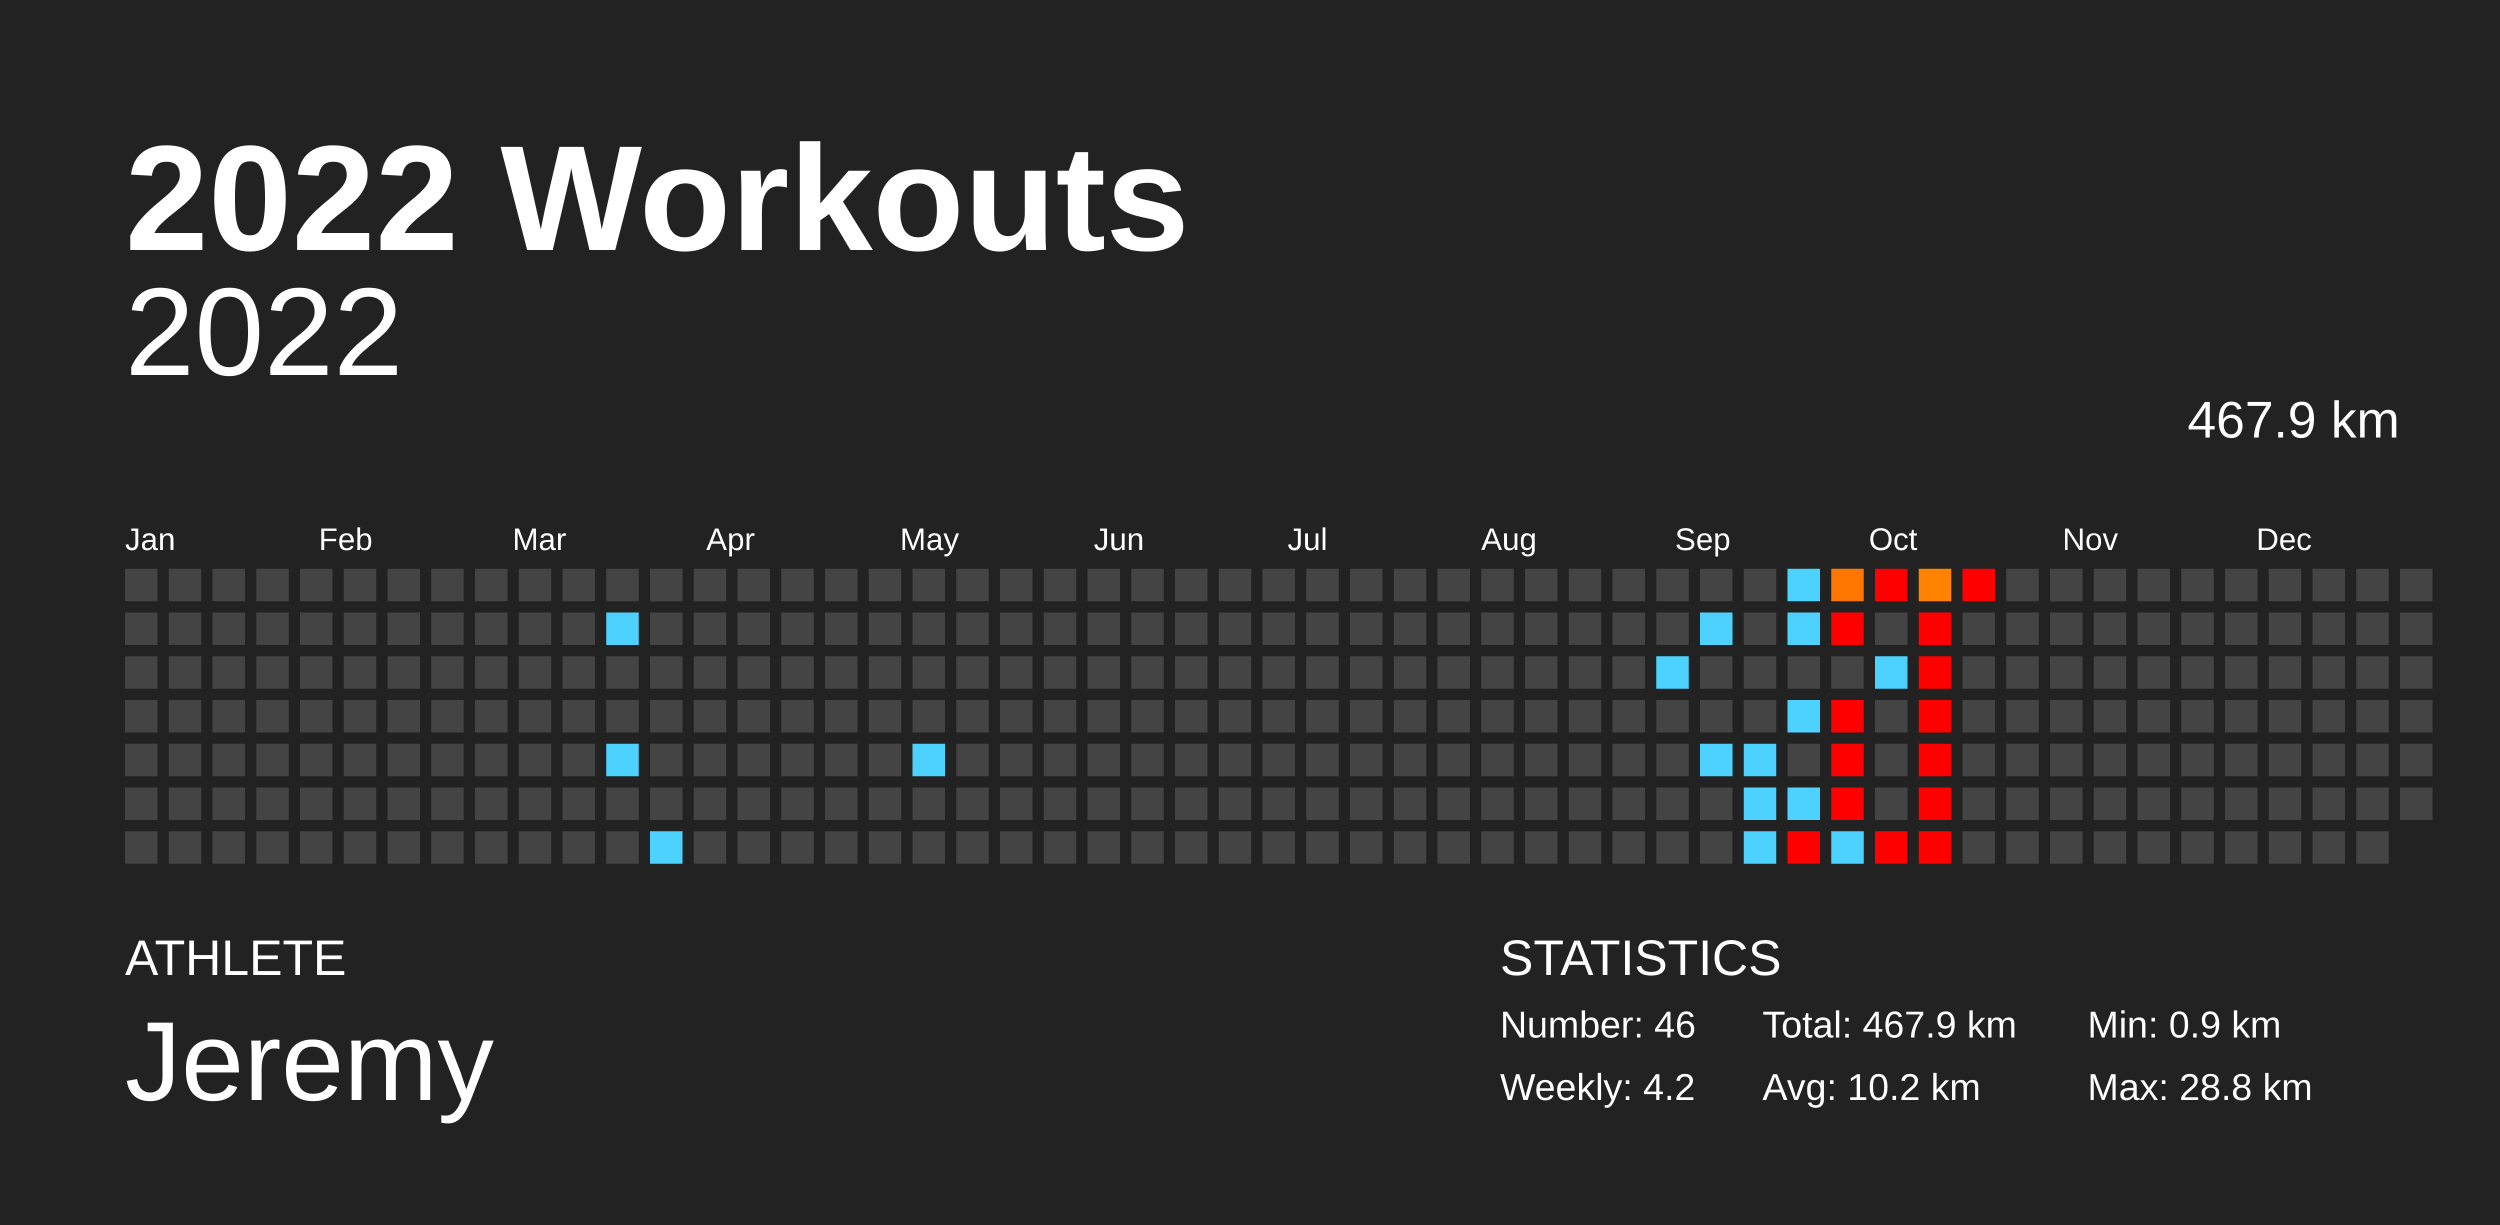
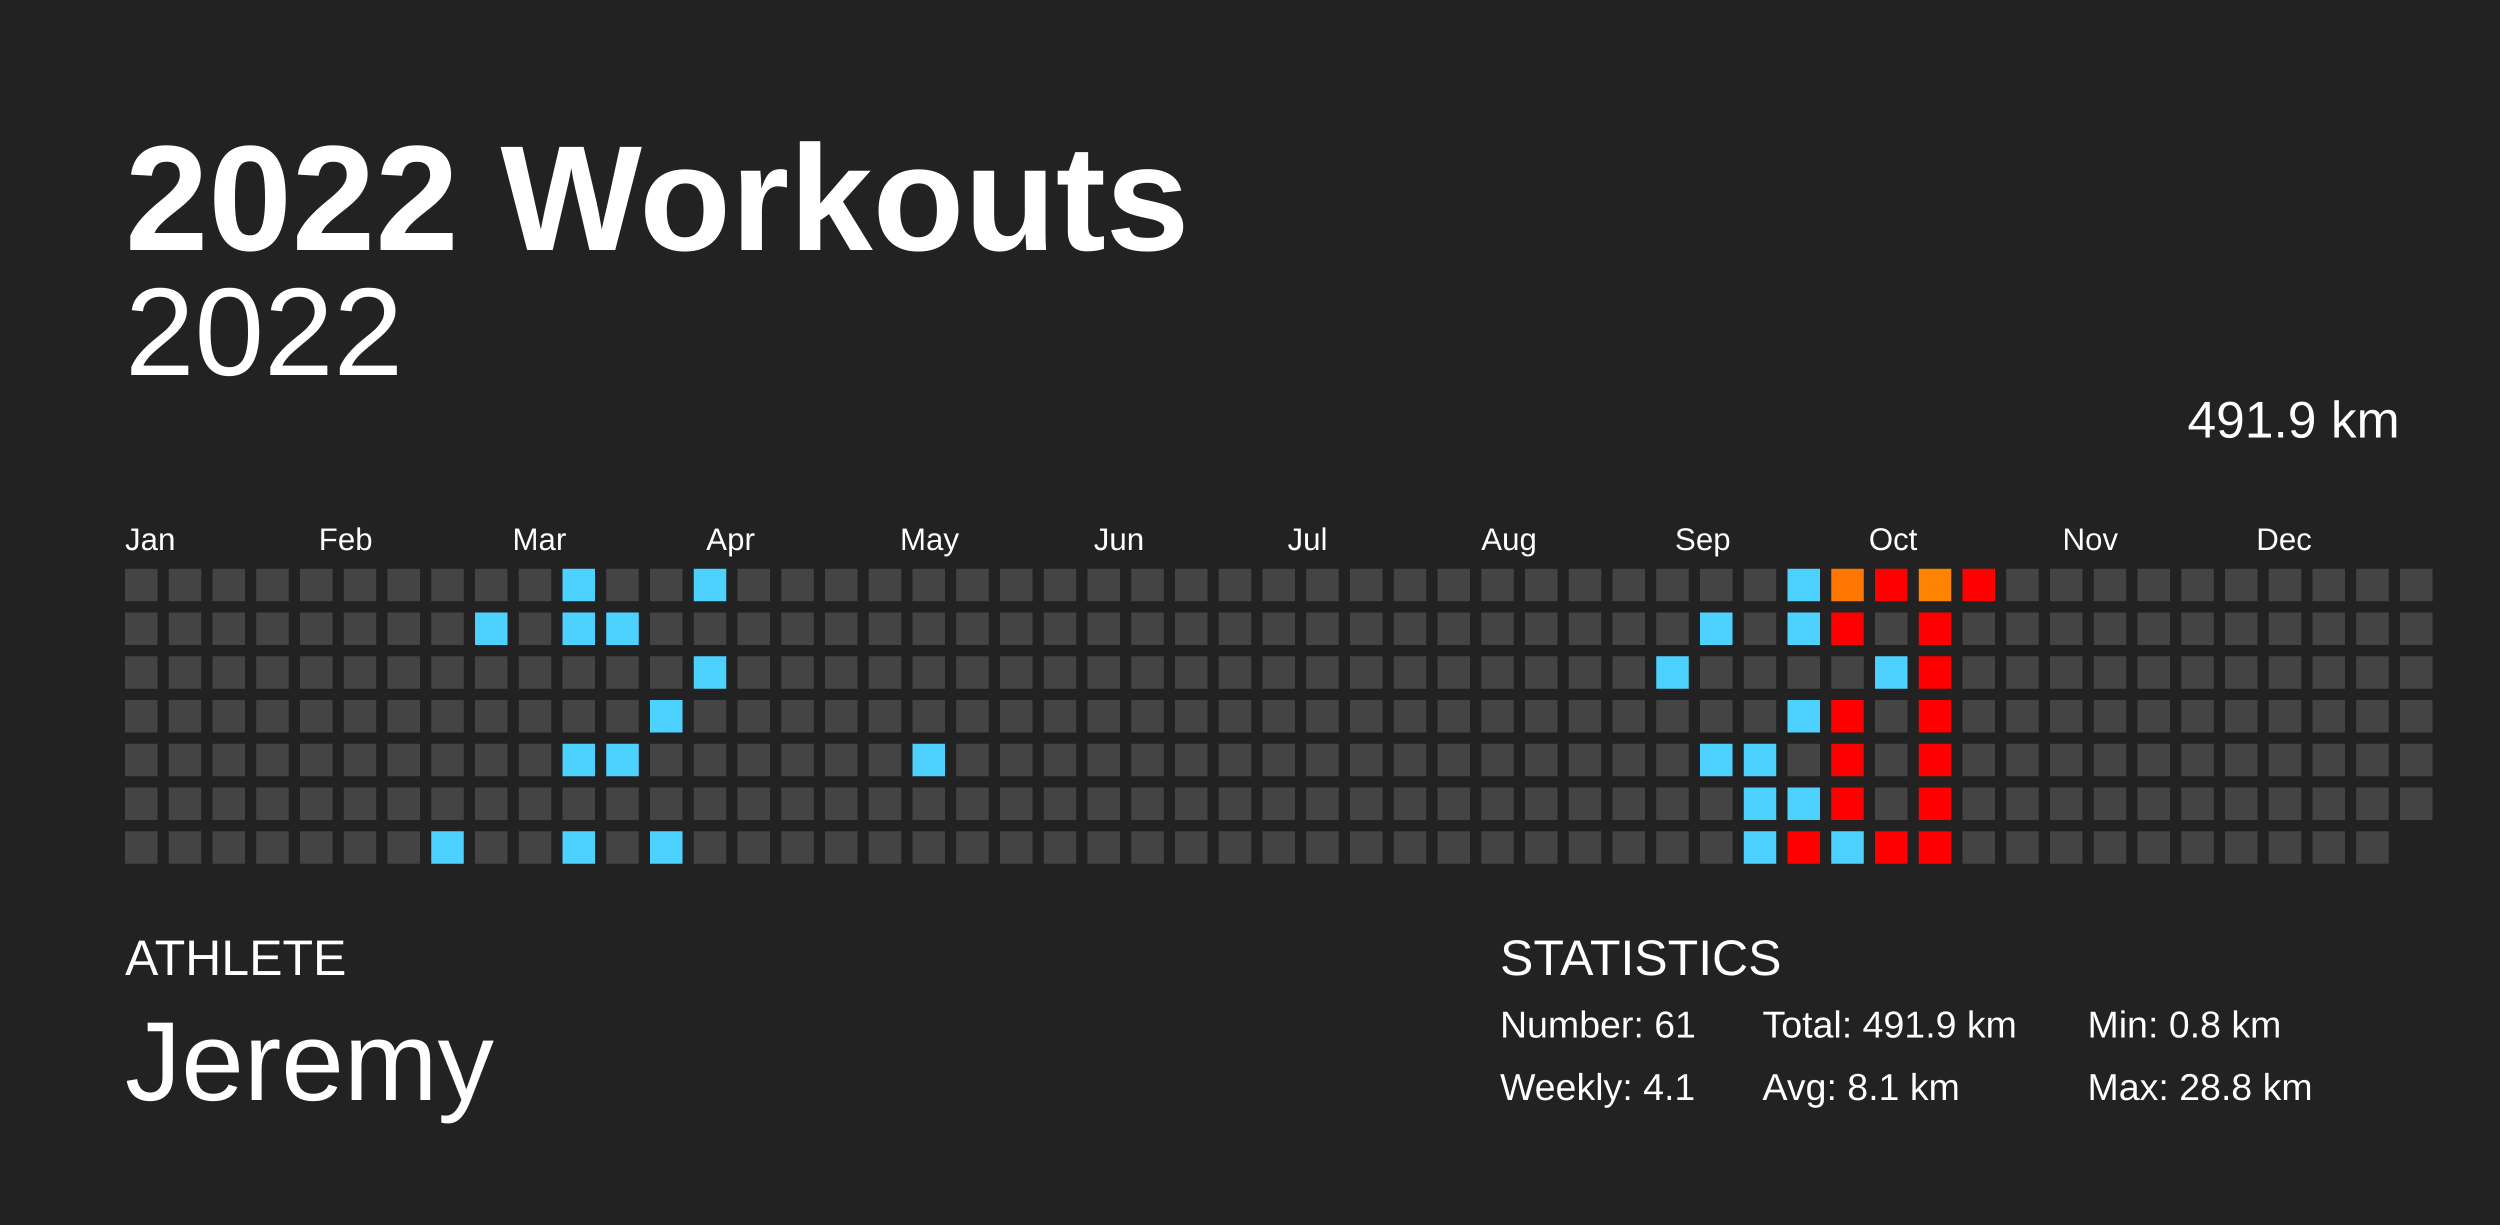
<svg xmlns="http://www.w3.org/2000/svg" baseProfile="full" height="98mm" version="1.1" viewBox="0,0,200,98" width="200mm">
  <defs />
  <rect fill="#222222" height="98" width="200" x="0" y="0" />
  <text fill="#FFFFFF" style="font-size:12px; font-family:Arial; font-weight:bold;" x="10" y="20">2022 Workouts</text>
  <text fill="#FFFFFF" style="font-size:4px; font-family:Arial" x="10" y="78">ATHLETE</text>
  <text fill="#FFFFFF" style="font-size:9px; font-family:Arial" x="10" y="88">Jeremy</text>
  <text fill="#FFFFFF" style="font-size:4px; font-family:Arial" x="120" y="78">STATISTICS</text>
-   <text fill="#FFFFFF" style="font-size:3px; font-family:Arial" x="120" y="83">Number: 46</text>
-   <text fill="#FFFFFF" style="font-size:3px; font-family:Arial" x="120" y="88">Weekly: 4.2</text>
-   <text fill="#FFFFFF" style="font-size:3px; font-family:Arial" x="141" y="83">Total: 467.9 km</text>
-   <text fill="#FFFFFF" style="font-size:3px; font-family:Arial" x="141" y="88">Avg: 10.2 km</text>
-   <text fill="#FFFFFF" style="font-size:3px; font-family:Arial" x="167" y="83">Min: 0.9 km</text>
+   <text fill="#FFFFFF" style="font-size:3px; font-family:Arial" x="120" y="83">Number: 61</text>
+   <text fill="#FFFFFF" style="font-size:3px; font-family:Arial" x="120" y="88">Weekly: 4.1</text>
+   <text fill="#FFFFFF" style="font-size:3px; font-family:Arial" x="141" y="83">Total: 491.9 km</text>
+   <text fill="#FFFFFF" style="font-size:3px; font-family:Arial" x="141" y="88">Avg: 8.1 km</text>
+   <text fill="#FFFFFF" style="font-size:3px; font-family:Arial" x="167" y="83">Min: 0.8 km</text>
  <text fill="#FFFFFF" style="font-size:3px; font-family:Arial" x="167" y="88">Max: 28.8 km</text>
  <text alignment-baseline="hanging" fill="#FFFFFF" style="font-size:10.0px; font-family:Arial;" x="10" y="30">2022</text>
-   <text alignment-baseline="hanging" fill="#FFFFFF" style="font-size:4.125px; font-family:Arial;" x="175" y="35">467.9 km</text>
+   <text alignment-baseline="hanging" fill="#FFFFFF" style="font-size:4.125px; font-family:Arial;" x="175" y="35">491.9 km</text>
  <text fill="#FFFFFF" style="font-size:2.5px; font-family:Arial" x="10.0" y="44">Jan</text>
  <text fill="#FFFFFF" style="font-size:2.5px; font-family:Arial" x="25.5" y="44">Feb</text>
  <text fill="#FFFFFF" style="font-size:2.5px; font-family:Arial" x="41.0" y="44">Mar</text>
  <text fill="#FFFFFF" style="font-size:2.5px; font-family:Arial" x="56.5" y="44">Apr</text>
  <text fill="#FFFFFF" style="font-size:2.5px; font-family:Arial" x="72.0" y="44">May</text>
  <text fill="#FFFFFF" style="font-size:2.5px; font-family:Arial" x="87.5" y="44">Jun</text>
  <text fill="#FFFFFF" style="font-size:2.5px; font-family:Arial" x="103.0" y="44">Jul</text>
  <text fill="#FFFFFF" style="font-size:2.5px; font-family:Arial" x="118.5" y="44">Aug</text>
  <text fill="#FFFFFF" style="font-size:2.5px; font-family:Arial" x="134.0" y="44">Sep</text>
  <text fill="#FFFFFF" style="font-size:2.5px; font-family:Arial" x="149.5" y="44">Oct</text>
  <text fill="#FFFFFF" style="font-size:2.5px; font-family:Arial" x="165.0" y="44">Nov</text>
  <text fill="#FFFFFF" style="font-size:2.5px; font-family:Arial" x="180.5" y="44">Dec</text>
  <rect fill="#444444" height="2.6" width="2.6" x="10.0" y="45.5" />
  <rect fill="#444444" height="2.6" width="2.6" x="10.0" y="49.0" />
  <rect fill="#444444" height="2.6" width="2.6" x="10.0" y="52.5" />
  <rect fill="#444444" height="2.6" width="2.6" x="10.0" y="56.0" />
  <rect fill="#444444" height="2.6" width="2.6" x="10.0" y="59.5" />
  <rect fill="#444444" height="2.6" width="2.6" x="10.0" y="63.0" />
  <rect fill="#444444" height="2.6" width="2.6" x="10.0" y="66.5" />
  <rect fill="#444444" height="2.6" width="2.6" x="13.5" y="45.5" />
  <rect fill="#444444" height="2.6" width="2.6" x="13.5" y="49.0" />
  <rect fill="#444444" height="2.6" width="2.6" x="13.5" y="52.5" />
  <rect fill="#444444" height="2.6" width="2.6" x="13.5" y="56.0" />
  <rect fill="#444444" height="2.6" width="2.6" x="13.5" y="59.5" />
  <rect fill="#444444" height="2.6" width="2.6" x="13.5" y="63.0" />
  <rect fill="#444444" height="2.6" width="2.6" x="13.5" y="66.5" />
  <rect fill="#444444" height="2.6" width="2.6" x="17.0" y="45.5" />
  <rect fill="#444444" height="2.6" width="2.6" x="17.0" y="49.0" />
  <rect fill="#444444" height="2.6" width="2.6" x="17.0" y="52.5" />
  <rect fill="#444444" height="2.6" width="2.6" x="17.0" y="56.0" />
  <rect fill="#444444" height="2.6" width="2.6" x="17.0" y="59.5" />
  <rect fill="#444444" height="2.6" width="2.6" x="17.0" y="63.0" />
  <rect fill="#444444" height="2.6" width="2.6" x="17.0" y="66.5" />
  <rect fill="#444444" height="2.6" width="2.6" x="20.5" y="45.5" />
  <rect fill="#444444" height="2.6" width="2.6" x="20.5" y="49.0" />
  <rect fill="#444444" height="2.6" width="2.6" x="20.5" y="52.5" />
  <rect fill="#444444" height="2.6" width="2.6" x="20.5" y="56.0" />
  <rect fill="#444444" height="2.6" width="2.6" x="20.5" y="59.5" />
  <rect fill="#444444" height="2.6" width="2.6" x="20.5" y="63.0" />
  <rect fill="#444444" height="2.6" width="2.6" x="20.5" y="66.5" />
  <rect fill="#444444" height="2.6" width="2.6" x="24.0" y="45.5" />
  <rect fill="#444444" height="2.6" width="2.6" x="24.0" y="49.0" />
  <rect fill="#444444" height="2.6" width="2.6" x="24.0" y="52.5" />
  <rect fill="#444444" height="2.6" width="2.6" x="24.0" y="56.0" />
  <rect fill="#444444" height="2.6" width="2.6" x="24.0" y="59.5" />
  <rect fill="#444444" height="2.6" width="2.6" x="24.0" y="63.0" />
  <rect fill="#444444" height="2.6" width="2.6" x="24.0" y="66.5" />
  <rect fill="#444444" height="2.6" width="2.6" x="27.5" y="45.5" />
  <rect fill="#444444" height="2.6" width="2.6" x="27.5" y="49.0" />
  <rect fill="#444444" height="2.6" width="2.6" x="27.5" y="52.5" />
  <rect fill="#444444" height="2.6" width="2.6" x="27.5" y="56.0" />
  <rect fill="#444444" height="2.6" width="2.6" x="27.5" y="59.5" />
  <rect fill="#444444" height="2.6" width="2.6" x="27.5" y="63.0" />
  <rect fill="#444444" height="2.6" width="2.6" x="27.5" y="66.5" />
  <rect fill="#444444" height="2.6" width="2.6" x="31.0" y="45.5" />
  <rect fill="#444444" height="2.6" width="2.6" x="31.0" y="49.0" />
  <rect fill="#444444" height="2.6" width="2.6" x="31.0" y="52.5" />
  <rect fill="#444444" height="2.6" width="2.6" x="31.0" y="56.0" />
  <rect fill="#444444" height="2.6" width="2.6" x="31.0" y="59.5" />
  <rect fill="#444444" height="2.6" width="2.6" x="31.0" y="63.0" />
  <rect fill="#444444" height="2.6" width="2.6" x="31.0" y="66.5" />
  <rect fill="#444444" height="2.6" width="2.6" x="34.5" y="45.5" />
  <rect fill="#444444" height="2.6" width="2.6" x="34.5" y="49.0" />
  <rect fill="#444444" height="2.6" width="2.6" x="34.5" y="52.5" />
  <rect fill="#444444" height="2.6" width="2.6" x="34.5" y="56.0" />
  <rect fill="#444444" height="2.6" width="2.6" x="34.5" y="59.5" />
  <rect fill="#444444" height="2.6" width="2.6" x="34.5" y="63.0" />
-   <rect fill="#444444" height="2.6" width="2.6" x="34.5" y="66.5" />
+   <rect fill="#4dd2ff" height="2.6" width="2.6" x="34.5" y="66.5" />
  <rect fill="#444444" height="2.6" width="2.6" x="38.0" y="45.5" />
-   <rect fill="#444444" height="2.6" width="2.6" x="38.0" y="49.0" />
+   <rect fill="#4dd2ff" height="2.6" width="2.6" x="38.0" y="49.0" />
  <rect fill="#444444" height="2.6" width="2.6" x="38.0" y="52.5" />
  <rect fill="#444444" height="2.6" width="2.6" x="38.0" y="56.0" />
  <rect fill="#444444" height="2.6" width="2.6" x="38.0" y="59.5" />
  <rect fill="#444444" height="2.6" width="2.6" x="38.0" y="63.0" />
  <rect fill="#444444" height="2.6" width="2.6" x="38.0" y="66.5" />
  <rect fill="#444444" height="2.6" width="2.6" x="41.5" y="45.5" />
  <rect fill="#444444" height="2.6" width="2.6" x="41.5" y="49.0" />
  <rect fill="#444444" height="2.6" width="2.6" x="41.5" y="52.5" />
  <rect fill="#444444" height="2.6" width="2.6" x="41.5" y="56.0" />
  <rect fill="#444444" height="2.6" width="2.6" x="41.5" y="59.5" />
  <rect fill="#444444" height="2.6" width="2.6" x="41.5" y="63.0" />
  <rect fill="#444444" height="2.6" width="2.6" x="41.5" y="66.5" />
-   <rect fill="#444444" height="2.6" width="2.6" x="45.0" y="45.5" />
-   <rect fill="#444444" height="2.6" width="2.6" x="45.0" y="49.0" />
+   <rect fill="#4dd2ff" height="2.6" width="2.6" x="45.0" y="45.5" />
+   <rect fill="#4dd2ff" height="2.6" width="2.6" x="45.0" y="49.0" />
  <rect fill="#444444" height="2.6" width="2.6" x="45.0" y="52.5" />
  <rect fill="#444444" height="2.6" width="2.6" x="45.0" y="56.0" />
-   <rect fill="#444444" height="2.6" width="2.6" x="45.0" y="59.5" />
+   <rect fill="#4dd2ff" height="2.6" width="2.6" x="45.0" y="59.5" />
  <rect fill="#444444" height="2.6" width="2.6" x="45.0" y="63.0" />
-   <rect fill="#444444" height="2.6" width="2.6" x="45.0" y="66.5" />
+   <rect fill="#4dd2ff" height="2.6" width="2.6" x="45.0" y="66.5" />
  <rect fill="#444444" height="2.6" width="2.6" x="48.5" y="45.5" />
  <rect fill="#4dd2ff" height="2.6" width="2.6" x="48.5" y="49.0" />
  <rect fill="#444444" height="2.6" width="2.6" x="48.5" y="52.5" />
  <rect fill="#444444" height="2.6" width="2.6" x="48.5" y="56.0" />
  <rect fill="#4dd2ff" height="2.6" width="2.6" x="48.5" y="59.5" />
  <rect fill="#444444" height="2.6" width="2.6" x="48.5" y="63.0" />
  <rect fill="#444444" height="2.6" width="2.6" x="48.5" y="66.5" />
  <rect fill="#444444" height="2.6" width="2.6" x="52.0" y="45.5" />
  <rect fill="#444444" height="2.6" width="2.6" x="52.0" y="49.0" />
  <rect fill="#444444" height="2.6" width="2.6" x="52.0" y="52.5" />
-   <rect fill="#444444" height="2.6" width="2.6" x="52.0" y="56.0" />
+   <rect fill="#4dd2ff" height="2.6" width="2.6" x="52.0" y="56.0" />
  <rect fill="#444444" height="2.6" width="2.6" x="52.0" y="59.5" />
  <rect fill="#444444" height="2.6" width="2.6" x="52.0" y="63.0" />
  <rect fill="#4dd2ff" height="2.6" width="2.6" x="52.0" y="66.5" />
-   <rect fill="#444444" height="2.6" width="2.6" x="55.5" y="45.5" />
+   <rect fill="#4dd2ff" height="2.6" width="2.6" x="55.5" y="45.5" />
  <rect fill="#444444" height="2.6" width="2.6" x="55.5" y="49.0" />
-   <rect fill="#444444" height="2.6" width="2.6" x="55.5" y="52.5" />
+   <rect fill="#4dd2ff" height="2.6" width="2.6" x="55.5" y="52.5" />
  <rect fill="#444444" height="2.6" width="2.6" x="55.5" y="56.0" />
  <rect fill="#444444" height="2.6" width="2.6" x="55.5" y="59.5" />
  <rect fill="#444444" height="2.6" width="2.6" x="55.5" y="63.0" />
  <rect fill="#444444" height="2.6" width="2.6" x="55.5" y="66.5" />
  <rect fill="#444444" height="2.6" width="2.6" x="59.0" y="45.5" />
  <rect fill="#444444" height="2.6" width="2.6" x="59.0" y="49.0" />
  <rect fill="#444444" height="2.6" width="2.6" x="59.0" y="52.5" />
  <rect fill="#444444" height="2.6" width="2.6" x="59.0" y="56.0" />
  <rect fill="#444444" height="2.6" width="2.6" x="59.0" y="59.5" />
  <rect fill="#444444" height="2.6" width="2.6" x="59.0" y="63.0" />
  <rect fill="#444444" height="2.6" width="2.6" x="59.0" y="66.5" />
  <rect fill="#444444" height="2.6" width="2.6" x="62.5" y="45.5" />
  <rect fill="#444444" height="2.6" width="2.6" x="62.5" y="49.0" />
  <rect fill="#444444" height="2.6" width="2.6" x="62.5" y="52.5" />
  <rect fill="#444444" height="2.6" width="2.6" x="62.5" y="56.0" />
  <rect fill="#444444" height="2.6" width="2.6" x="62.5" y="59.5" />
  <rect fill="#444444" height="2.6" width="2.6" x="62.5" y="63.0" />
  <rect fill="#444444" height="2.6" width="2.6" x="62.5" y="66.5" />
  <rect fill="#444444" height="2.6" width="2.6" x="66.0" y="45.5" />
  <rect fill="#444444" height="2.6" width="2.6" x="66.0" y="49.0" />
  <rect fill="#444444" height="2.6" width="2.6" x="66.0" y="52.5" />
  <rect fill="#444444" height="2.6" width="2.6" x="66.0" y="56.0" />
  <rect fill="#444444" height="2.6" width="2.6" x="66.0" y="59.5" />
  <rect fill="#444444" height="2.6" width="2.6" x="66.0" y="63.0" />
  <rect fill="#444444" height="2.6" width="2.6" x="66.0" y="66.5" />
  <rect fill="#444444" height="2.6" width="2.6" x="69.5" y="45.5" />
  <rect fill="#444444" height="2.6" width="2.6" x="69.5" y="49.0" />
  <rect fill="#444444" height="2.6" width="2.6" x="69.5" y="52.5" />
  <rect fill="#444444" height="2.6" width="2.6" x="69.5" y="56.0" />
  <rect fill="#444444" height="2.6" width="2.6" x="69.5" y="59.5" />
  <rect fill="#444444" height="2.6" width="2.6" x="69.5" y="63.0" />
  <rect fill="#444444" height="2.6" width="2.6" x="69.5" y="66.5" />
  <rect fill="#444444" height="2.6" width="2.6" x="73.0" y="45.5" />
  <rect fill="#444444" height="2.6" width="2.6" x="73.0" y="49.0" />
  <rect fill="#444444" height="2.6" width="2.6" x="73.0" y="52.5" />
  <rect fill="#444444" height="2.6" width="2.6" x="73.0" y="56.0" />
  <rect fill="#4dd2ff" height="2.6" width="2.6" x="73.0" y="59.5" />
  <rect fill="#444444" height="2.6" width="2.6" x="73.0" y="63.0" />
  <rect fill="#444444" height="2.6" width="2.6" x="73.0" y="66.5" />
  <rect fill="#444444" height="2.6" width="2.6" x="76.5" y="45.5" />
  <rect fill="#444444" height="2.6" width="2.6" x="76.5" y="49.0" />
  <rect fill="#444444" height="2.6" width="2.6" x="76.5" y="52.5" />
  <rect fill="#444444" height="2.6" width="2.6" x="76.5" y="56.0" />
  <rect fill="#444444" height="2.6" width="2.6" x="76.5" y="59.5" />
  <rect fill="#444444" height="2.6" width="2.6" x="76.5" y="63.0" />
  <rect fill="#444444" height="2.6" width="2.6" x="76.5" y="66.5" />
  <rect fill="#444444" height="2.6" width="2.6" x="80.0" y="45.5" />
  <rect fill="#444444" height="2.6" width="2.6" x="80.0" y="49.0" />
  <rect fill="#444444" height="2.6" width="2.6" x="80.0" y="52.5" />
  <rect fill="#444444" height="2.6" width="2.6" x="80.0" y="56.0" />
  <rect fill="#444444" height="2.6" width="2.6" x="80.0" y="59.5" />
  <rect fill="#444444" height="2.6" width="2.6" x="80.0" y="63.0" />
  <rect fill="#444444" height="2.6" width="2.6" x="80.0" y="66.5" />
  <rect fill="#444444" height="2.6" width="2.6" x="83.5" y="45.5" />
  <rect fill="#444444" height="2.6" width="2.6" x="83.5" y="49.0" />
  <rect fill="#444444" height="2.6" width="2.6" x="83.5" y="52.5" />
  <rect fill="#444444" height="2.6" width="2.6" x="83.5" y="56.0" />
  <rect fill="#444444" height="2.6" width="2.6" x="83.5" y="59.5" />
  <rect fill="#444444" height="2.6" width="2.6" x="83.5" y="63.0" />
  <rect fill="#444444" height="2.6" width="2.6" x="83.5" y="66.5" />
  <rect fill="#444444" height="2.6" width="2.6" x="87.0" y="45.5" />
  <rect fill="#444444" height="2.6" width="2.6" x="87.0" y="49.0" />
  <rect fill="#444444" height="2.6" width="2.6" x="87.0" y="52.5" />
  <rect fill="#444444" height="2.6" width="2.6" x="87.0" y="56.0" />
  <rect fill="#444444" height="2.6" width="2.6" x="87.0" y="59.5" />
  <rect fill="#444444" height="2.6" width="2.6" x="87.0" y="63.0" />
  <rect fill="#444444" height="2.6" width="2.6" x="87.0" y="66.5" />
  <rect fill="#444444" height="2.6" width="2.6" x="90.5" y="45.5" />
  <rect fill="#444444" height="2.6" width="2.6" x="90.5" y="49.0" />
  <rect fill="#444444" height="2.6" width="2.6" x="90.5" y="52.5" />
  <rect fill="#444444" height="2.6" width="2.6" x="90.5" y="56.0" />
  <rect fill="#444444" height="2.6" width="2.6" x="90.5" y="59.5" />
  <rect fill="#444444" height="2.6" width="2.6" x="90.5" y="63.0" />
  <rect fill="#444444" height="2.6" width="2.6" x="90.5" y="66.5" />
  <rect fill="#444444" height="2.6" width="2.6" x="94.0" y="45.5" />
  <rect fill="#444444" height="2.6" width="2.6" x="94.0" y="49.0" />
  <rect fill="#444444" height="2.6" width="2.6" x="94.0" y="52.5" />
  <rect fill="#444444" height="2.6" width="2.6" x="94.0" y="56.0" />
  <rect fill="#444444" height="2.6" width="2.6" x="94.0" y="59.5" />
  <rect fill="#444444" height="2.6" width="2.6" x="94.0" y="63.0" />
  <rect fill="#444444" height="2.6" width="2.6" x="94.0" y="66.5" />
  <rect fill="#444444" height="2.6" width="2.6" x="97.5" y="45.5" />
  <rect fill="#444444" height="2.6" width="2.6" x="97.5" y="49.0" />
  <rect fill="#444444" height="2.6" width="2.6" x="97.5" y="52.5" />
  <rect fill="#444444" height="2.6" width="2.6" x="97.5" y="56.0" />
  <rect fill="#444444" height="2.6" width="2.6" x="97.5" y="59.5" />
  <rect fill="#444444" height="2.6" width="2.6" x="97.5" y="63.0" />
  <rect fill="#444444" height="2.6" width="2.6" x="97.5" y="66.5" />
  <rect fill="#444444" height="2.6" width="2.6" x="101.0" y="45.5" />
  <rect fill="#444444" height="2.6" width="2.6" x="101.0" y="49.0" />
  <rect fill="#444444" height="2.6" width="2.6" x="101.0" y="52.5" />
  <rect fill="#444444" height="2.6" width="2.6" x="101.0" y="56.0" />
  <rect fill="#444444" height="2.6" width="2.6" x="101.0" y="59.5" />
  <rect fill="#444444" height="2.6" width="2.6" x="101.0" y="63.0" />
  <rect fill="#444444" height="2.6" width="2.6" x="101.0" y="66.5" />
  <rect fill="#444444" height="2.6" width="2.6" x="104.5" y="45.5" />
  <rect fill="#444444" height="2.6" width="2.6" x="104.5" y="49.0" />
  <rect fill="#444444" height="2.6" width="2.6" x="104.5" y="52.5" />
  <rect fill="#444444" height="2.6" width="2.6" x="104.5" y="56.0" />
  <rect fill="#444444" height="2.6" width="2.6" x="104.5" y="59.5" />
  <rect fill="#444444" height="2.6" width="2.6" x="104.5" y="63.0" />
  <rect fill="#444444" height="2.6" width="2.6" x="104.5" y="66.5" />
  <rect fill="#444444" height="2.6" width="2.6" x="108.0" y="45.5" />
  <rect fill="#444444" height="2.6" width="2.6" x="108.0" y="49.0" />
  <rect fill="#444444" height="2.6" width="2.6" x="108.0" y="52.5" />
  <rect fill="#444444" height="2.6" width="2.6" x="108.0" y="56.0" />
  <rect fill="#444444" height="2.6" width="2.6" x="108.0" y="59.5" />
  <rect fill="#444444" height="2.6" width="2.6" x="108.0" y="63.0" />
  <rect fill="#444444" height="2.6" width="2.6" x="108.0" y="66.5" />
  <rect fill="#444444" height="2.6" width="2.6" x="111.5" y="45.5" />
  <rect fill="#444444" height="2.6" width="2.6" x="111.5" y="49.0" />
  <rect fill="#444444" height="2.6" width="2.6" x="111.5" y="52.5" />
  <rect fill="#444444" height="2.6" width="2.6" x="111.5" y="56.0" />
  <rect fill="#444444" height="2.6" width="2.6" x="111.5" y="59.5" />
  <rect fill="#444444" height="2.6" width="2.6" x="111.5" y="63.0" />
  <rect fill="#444444" height="2.6" width="2.6" x="111.5" y="66.5" />
  <rect fill="#444444" height="2.6" width="2.6" x="115.0" y="45.5" />
  <rect fill="#444444" height="2.6" width="2.6" x="115.0" y="49.0" />
  <rect fill="#444444" height="2.6" width="2.6" x="115.0" y="52.5" />
  <rect fill="#444444" height="2.6" width="2.6" x="115.0" y="56.0" />
  <rect fill="#444444" height="2.6" width="2.6" x="115.0" y="59.5" />
  <rect fill="#444444" height="2.6" width="2.6" x="115.0" y="63.0" />
  <rect fill="#444444" height="2.6" width="2.6" x="115.0" y="66.5" />
  <rect fill="#444444" height="2.6" width="2.6" x="118.5" y="45.5" />
  <rect fill="#444444" height="2.6" width="2.6" x="118.5" y="49.0" />
  <rect fill="#444444" height="2.6" width="2.6" x="118.5" y="52.5" />
  <rect fill="#444444" height="2.6" width="2.6" x="118.5" y="56.0" />
  <rect fill="#444444" height="2.6" width="2.6" x="118.5" y="59.5" />
  <rect fill="#444444" height="2.6" width="2.6" x="118.5" y="63.0" />
  <rect fill="#444444" height="2.6" width="2.6" x="118.5" y="66.5" />
  <rect fill="#444444" height="2.6" width="2.6" x="122.0" y="45.5" />
  <rect fill="#444444" height="2.6" width="2.6" x="122.0" y="49.0" />
  <rect fill="#444444" height="2.6" width="2.6" x="122.0" y="52.5" />
  <rect fill="#444444" height="2.6" width="2.6" x="122.0" y="56.0" />
  <rect fill="#444444" height="2.6" width="2.6" x="122.0" y="59.5" />
  <rect fill="#444444" height="2.6" width="2.6" x="122.0" y="63.0" />
  <rect fill="#444444" height="2.6" width="2.6" x="122.0" y="66.5" />
  <rect fill="#444444" height="2.6" width="2.6" x="125.5" y="45.5" />
  <rect fill="#444444" height="2.6" width="2.6" x="125.5" y="49.0" />
  <rect fill="#444444" height="2.6" width="2.6" x="125.5" y="52.5" />
  <rect fill="#444444" height="2.6" width="2.6" x="125.5" y="56.0" />
  <rect fill="#444444" height="2.6" width="2.6" x="125.5" y="59.5" />
  <rect fill="#444444" height="2.6" width="2.6" x="125.5" y="63.0" />
  <rect fill="#444444" height="2.6" width="2.6" x="125.5" y="66.5" />
  <rect fill="#444444" height="2.6" width="2.6" x="129.0" y="45.5" />
  <rect fill="#444444" height="2.6" width="2.6" x="129.0" y="49.0" />
  <rect fill="#444444" height="2.6" width="2.6" x="129.0" y="52.5" />
  <rect fill="#444444" height="2.6" width="2.6" x="129.0" y="56.0" />
  <rect fill="#444444" height="2.6" width="2.6" x="129.0" y="59.5" />
  <rect fill="#444444" height="2.6" width="2.6" x="129.0" y="63.0" />
  <rect fill="#444444" height="2.6" width="2.6" x="129.0" y="66.5" />
  <rect fill="#444444" height="2.6" width="2.6" x="132.5" y="45.5" />
  <rect fill="#444444" height="2.6" width="2.6" x="132.5" y="49.0" />
  <rect fill="#4dd2ff" height="2.6" width="2.6" x="132.5" y="52.5" />
  <rect fill="#444444" height="2.6" width="2.6" x="132.5" y="56.0" />
  <rect fill="#444444" height="2.6" width="2.6" x="132.5" y="59.5" />
  <rect fill="#444444" height="2.6" width="2.6" x="132.5" y="63.0" />
  <rect fill="#444444" height="2.6" width="2.6" x="132.5" y="66.5" />
  <rect fill="#444444" height="2.6" width="2.6" x="136.0" y="45.5" />
  <rect fill="#4dd2ff" height="2.6" width="2.6" x="136.0" y="49.0" />
  <rect fill="#444444" height="2.6" width="2.6" x="136.0" y="52.5" />
  <rect fill="#444444" height="2.6" width="2.6" x="136.0" y="56.0" />
  <rect fill="#4dd2ff" height="2.6" width="2.6" x="136.0" y="59.5" />
  <rect fill="#444444" height="2.6" width="2.6" x="136.0" y="63.0" />
  <rect fill="#444444" height="2.6" width="2.6" x="136.0" y="66.5" />
  <rect fill="#444444" height="2.6" width="2.6" x="139.5" y="45.5" />
  <rect fill="#444444" height="2.6" width="2.6" x="139.5" y="49.0" />
  <rect fill="#444444" height="2.6" width="2.6" x="139.5" y="52.5" />
  <rect fill="#444444" height="2.6" width="2.6" x="139.5" y="56.0" />
  <rect fill="#4dd2ff" height="2.6" width="2.6" x="139.5" y="59.5" />
  <rect fill="#4dd2ff" height="2.6" width="2.6" x="139.5" y="63.0" />
  <rect fill="#4dd2ff" height="2.6" width="2.6" x="139.5" y="66.5" />
  <rect fill="#4dd2ff" height="2.6" width="2.6" x="143.0" y="45.5" />
  <rect fill="#4dd2ff" height="2.6" width="2.6" x="143.0" y="49.0" />
  <rect fill="#444444" height="2.6" width="2.6" x="143.0" y="52.5" />
  <rect fill="#4dd2ff" height="2.6" width="2.6" x="143.0" y="56.0" />
  <rect fill="#444444" height="2.6" width="2.6" x="143.0" y="59.5" />
  <rect fill="#4dd2ff" height="2.6" width="2.6" x="143.0" y="63.0" />
  <rect fill="red" height="2.6" width="2.6" x="143.0" y="66.5" />
  <rect fill="#ff7700" height="2.6" width="2.6" x="146.5" y="45.5" />
  <rect fill="red" height="2.6" width="2.6" x="146.5" y="49.0" />
  <rect fill="#444444" height="2.6" width="2.6" x="146.5" y="52.5" />
  <rect fill="red" height="2.6" width="2.6" x="146.5" y="56.0" />
  <rect fill="red" height="2.6" width="2.6" x="146.5" y="59.5" />
  <rect fill="red" height="2.6" width="2.6" x="146.5" y="63.0" />
  <rect fill="#4dd2ff" height="2.6" width="2.6" x="146.5" y="66.5" />
  <rect fill="red" height="2.6" width="2.6" x="150.0" y="45.5" />
  <rect fill="#444444" height="2.6" width="2.6" x="150.0" y="49.0" />
  <rect fill="#4dd2ff" height="2.6" width="2.6" x="150.0" y="52.5" />
  <rect fill="#444444" height="2.6" width="2.6" x="150.0" y="56.0" />
  <rect fill="#444444" height="2.6" width="2.6" x="150.0" y="59.5" />
  <rect fill="#444444" height="2.6" width="2.6" x="150.0" y="63.0" />
  <rect fill="red" height="2.6" width="2.6" x="150.0" y="66.5" />
  <rect fill="#ff8200" height="2.6" width="2.6" x="153.5" y="45.5" />
  <rect fill="red" height="2.6" width="2.6" x="153.5" y="49.0" />
  <rect fill="red" height="2.6" width="2.6" x="153.5" y="52.5" />
  <rect fill="red" height="2.6" width="2.6" x="153.5" y="56.0" />
  <rect fill="red" height="2.6" width="2.6" x="153.5" y="59.5" />
  <rect fill="red" height="2.6" width="2.6" x="153.5" y="63.0" />
  <rect fill="red" height="2.6" width="2.6" x="153.5" y="66.5" />
  <rect fill="red" height="2.6" width="2.6" x="157.0" y="45.5" />
  <rect fill="#444444" height="2.6" width="2.6" x="157.0" y="49.0" />
  <rect fill="#444444" height="2.6" width="2.6" x="157.0" y="52.5" />
  <rect fill="#444444" height="2.6" width="2.6" x="157.0" y="56.0" />
  <rect fill="#444444" height="2.6" width="2.6" x="157.0" y="59.5" />
  <rect fill="#444444" height="2.6" width="2.6" x="157.0" y="63.0" />
  <rect fill="#444444" height="2.6" width="2.6" x="157.0" y="66.5" />
  <rect fill="#444444" height="2.6" width="2.6" x="160.5" y="45.5" />
  <rect fill="#444444" height="2.6" width="2.6" x="160.5" y="49.0" />
  <rect fill="#444444" height="2.6" width="2.6" x="160.5" y="52.5" />
  <rect fill="#444444" height="2.6" width="2.6" x="160.5" y="56.0" />
  <rect fill="#444444" height="2.6" width="2.6" x="160.5" y="59.5" />
  <rect fill="#444444" height="2.6" width="2.6" x="160.5" y="63.0" />
  <rect fill="#444444" height="2.6" width="2.6" x="160.5" y="66.5" />
  <rect fill="#444444" height="2.6" width="2.6" x="164.0" y="45.5" />
  <rect fill="#444444" height="2.6" width="2.6" x="164.0" y="49.0" />
  <rect fill="#444444" height="2.6" width="2.6" x="164.0" y="52.5" />
  <rect fill="#444444" height="2.6" width="2.6" x="164.0" y="56.0" />
  <rect fill="#444444" height="2.6" width="2.6" x="164.0" y="59.5" />
  <rect fill="#444444" height="2.6" width="2.6" x="164.0" y="63.0" />
  <rect fill="#444444" height="2.6" width="2.6" x="164.0" y="66.5" />
  <rect fill="#444444" height="2.6" width="2.6" x="167.5" y="45.5" />
  <rect fill="#444444" height="2.6" width="2.6" x="167.5" y="49.0" />
  <rect fill="#444444" height="2.6" width="2.6" x="167.5" y="52.5" />
  <rect fill="#444444" height="2.6" width="2.6" x="167.5" y="56.0" />
  <rect fill="#444444" height="2.6" width="2.6" x="167.5" y="59.5" />
  <rect fill="#444444" height="2.6" width="2.6" x="167.5" y="63.0" />
  <rect fill="#444444" height="2.6" width="2.6" x="167.5" y="66.5" />
  <rect fill="#444444" height="2.6" width="2.6" x="171.0" y="45.5" />
  <rect fill="#444444" height="2.6" width="2.6" x="171.0" y="49.0" />
  <rect fill="#444444" height="2.6" width="2.6" x="171.0" y="52.5" />
  <rect fill="#444444" height="2.6" width="2.6" x="171.0" y="56.0" />
  <rect fill="#444444" height="2.6" width="2.6" x="171.0" y="59.5" />
  <rect fill="#444444" height="2.6" width="2.6" x="171.0" y="63.0" />
  <rect fill="#444444" height="2.6" width="2.6" x="171.0" y="66.5" />
  <rect fill="#444444" height="2.6" width="2.6" x="174.5" y="45.5" />
  <rect fill="#444444" height="2.6" width="2.6" x="174.5" y="49.0" />
  <rect fill="#444444" height="2.6" width="2.6" x="174.5" y="52.5" />
  <rect fill="#444444" height="2.6" width="2.6" x="174.5" y="56.0" />
  <rect fill="#444444" height="2.6" width="2.6" x="174.5" y="59.5" />
  <rect fill="#444444" height="2.6" width="2.6" x="174.5" y="63.0" />
  <rect fill="#444444" height="2.6" width="2.6" x="174.5" y="66.5" />
  <rect fill="#444444" height="2.6" width="2.6" x="178.0" y="45.5" />
  <rect fill="#444444" height="2.6" width="2.6" x="178.0" y="49.0" />
  <rect fill="#444444" height="2.6" width="2.6" x="178.0" y="52.5" />
  <rect fill="#444444" height="2.6" width="2.6" x="178.0" y="56.0" />
  <rect fill="#444444" height="2.6" width="2.6" x="178.0" y="59.5" />
  <rect fill="#444444" height="2.6" width="2.6" x="178.0" y="63.0" />
  <rect fill="#444444" height="2.6" width="2.6" x="178.0" y="66.5" />
  <rect fill="#444444" height="2.6" width="2.6" x="181.5" y="45.5" />
  <rect fill="#444444" height="2.6" width="2.6" x="181.5" y="49.0" />
  <rect fill="#444444" height="2.6" width="2.6" x="181.5" y="52.5" />
  <rect fill="#444444" height="2.6" width="2.6" x="181.5" y="56.0" />
  <rect fill="#444444" height="2.6" width="2.6" x="181.5" y="59.5" />
  <rect fill="#444444" height="2.6" width="2.6" x="181.5" y="63.0" />
  <rect fill="#444444" height="2.6" width="2.6" x="181.5" y="66.5" />
  <rect fill="#444444" height="2.6" width="2.6" x="185.0" y="45.5" />
  <rect fill="#444444" height="2.6" width="2.6" x="185.0" y="49.0" />
  <rect fill="#444444" height="2.6" width="2.6" x="185.0" y="52.5" />
  <rect fill="#444444" height="2.6" width="2.6" x="185.0" y="56.0" />
  <rect fill="#444444" height="2.6" width="2.6" x="185.0" y="59.5" />
  <rect fill="#444444" height="2.6" width="2.6" x="185.0" y="63.0" />
  <rect fill="#444444" height="2.6" width="2.6" x="185.0" y="66.5" />
  <rect fill="#444444" height="2.6" width="2.6" x="188.5" y="45.5" />
  <rect fill="#444444" height="2.6" width="2.6" x="188.5" y="49.0" />
  <rect fill="#444444" height="2.6" width="2.6" x="188.5" y="52.5" />
  <rect fill="#444444" height="2.6" width="2.6" x="188.5" y="56.0" />
  <rect fill="#444444" height="2.6" width="2.6" x="188.5" y="59.5" />
  <rect fill="#444444" height="2.6" width="2.6" x="188.5" y="63.0" />
  <rect fill="#444444" height="2.6" width="2.6" x="188.5" y="66.5" />
  <rect fill="#444444" height="2.6" width="2.6" x="192.0" y="45.5" />
  <rect fill="#444444" height="2.6" width="2.6" x="192.0" y="49.0" />
  <rect fill="#444444" height="2.6" width="2.6" x="192.0" y="52.5" />
  <rect fill="#444444" height="2.6" width="2.6" x="192.0" y="56.0" />
  <rect fill="#444444" height="2.6" width="2.6" x="192.0" y="59.5" />
  <rect fill="#444444" height="2.6" width="2.6" x="192.0" y="63.0" />
</svg>
